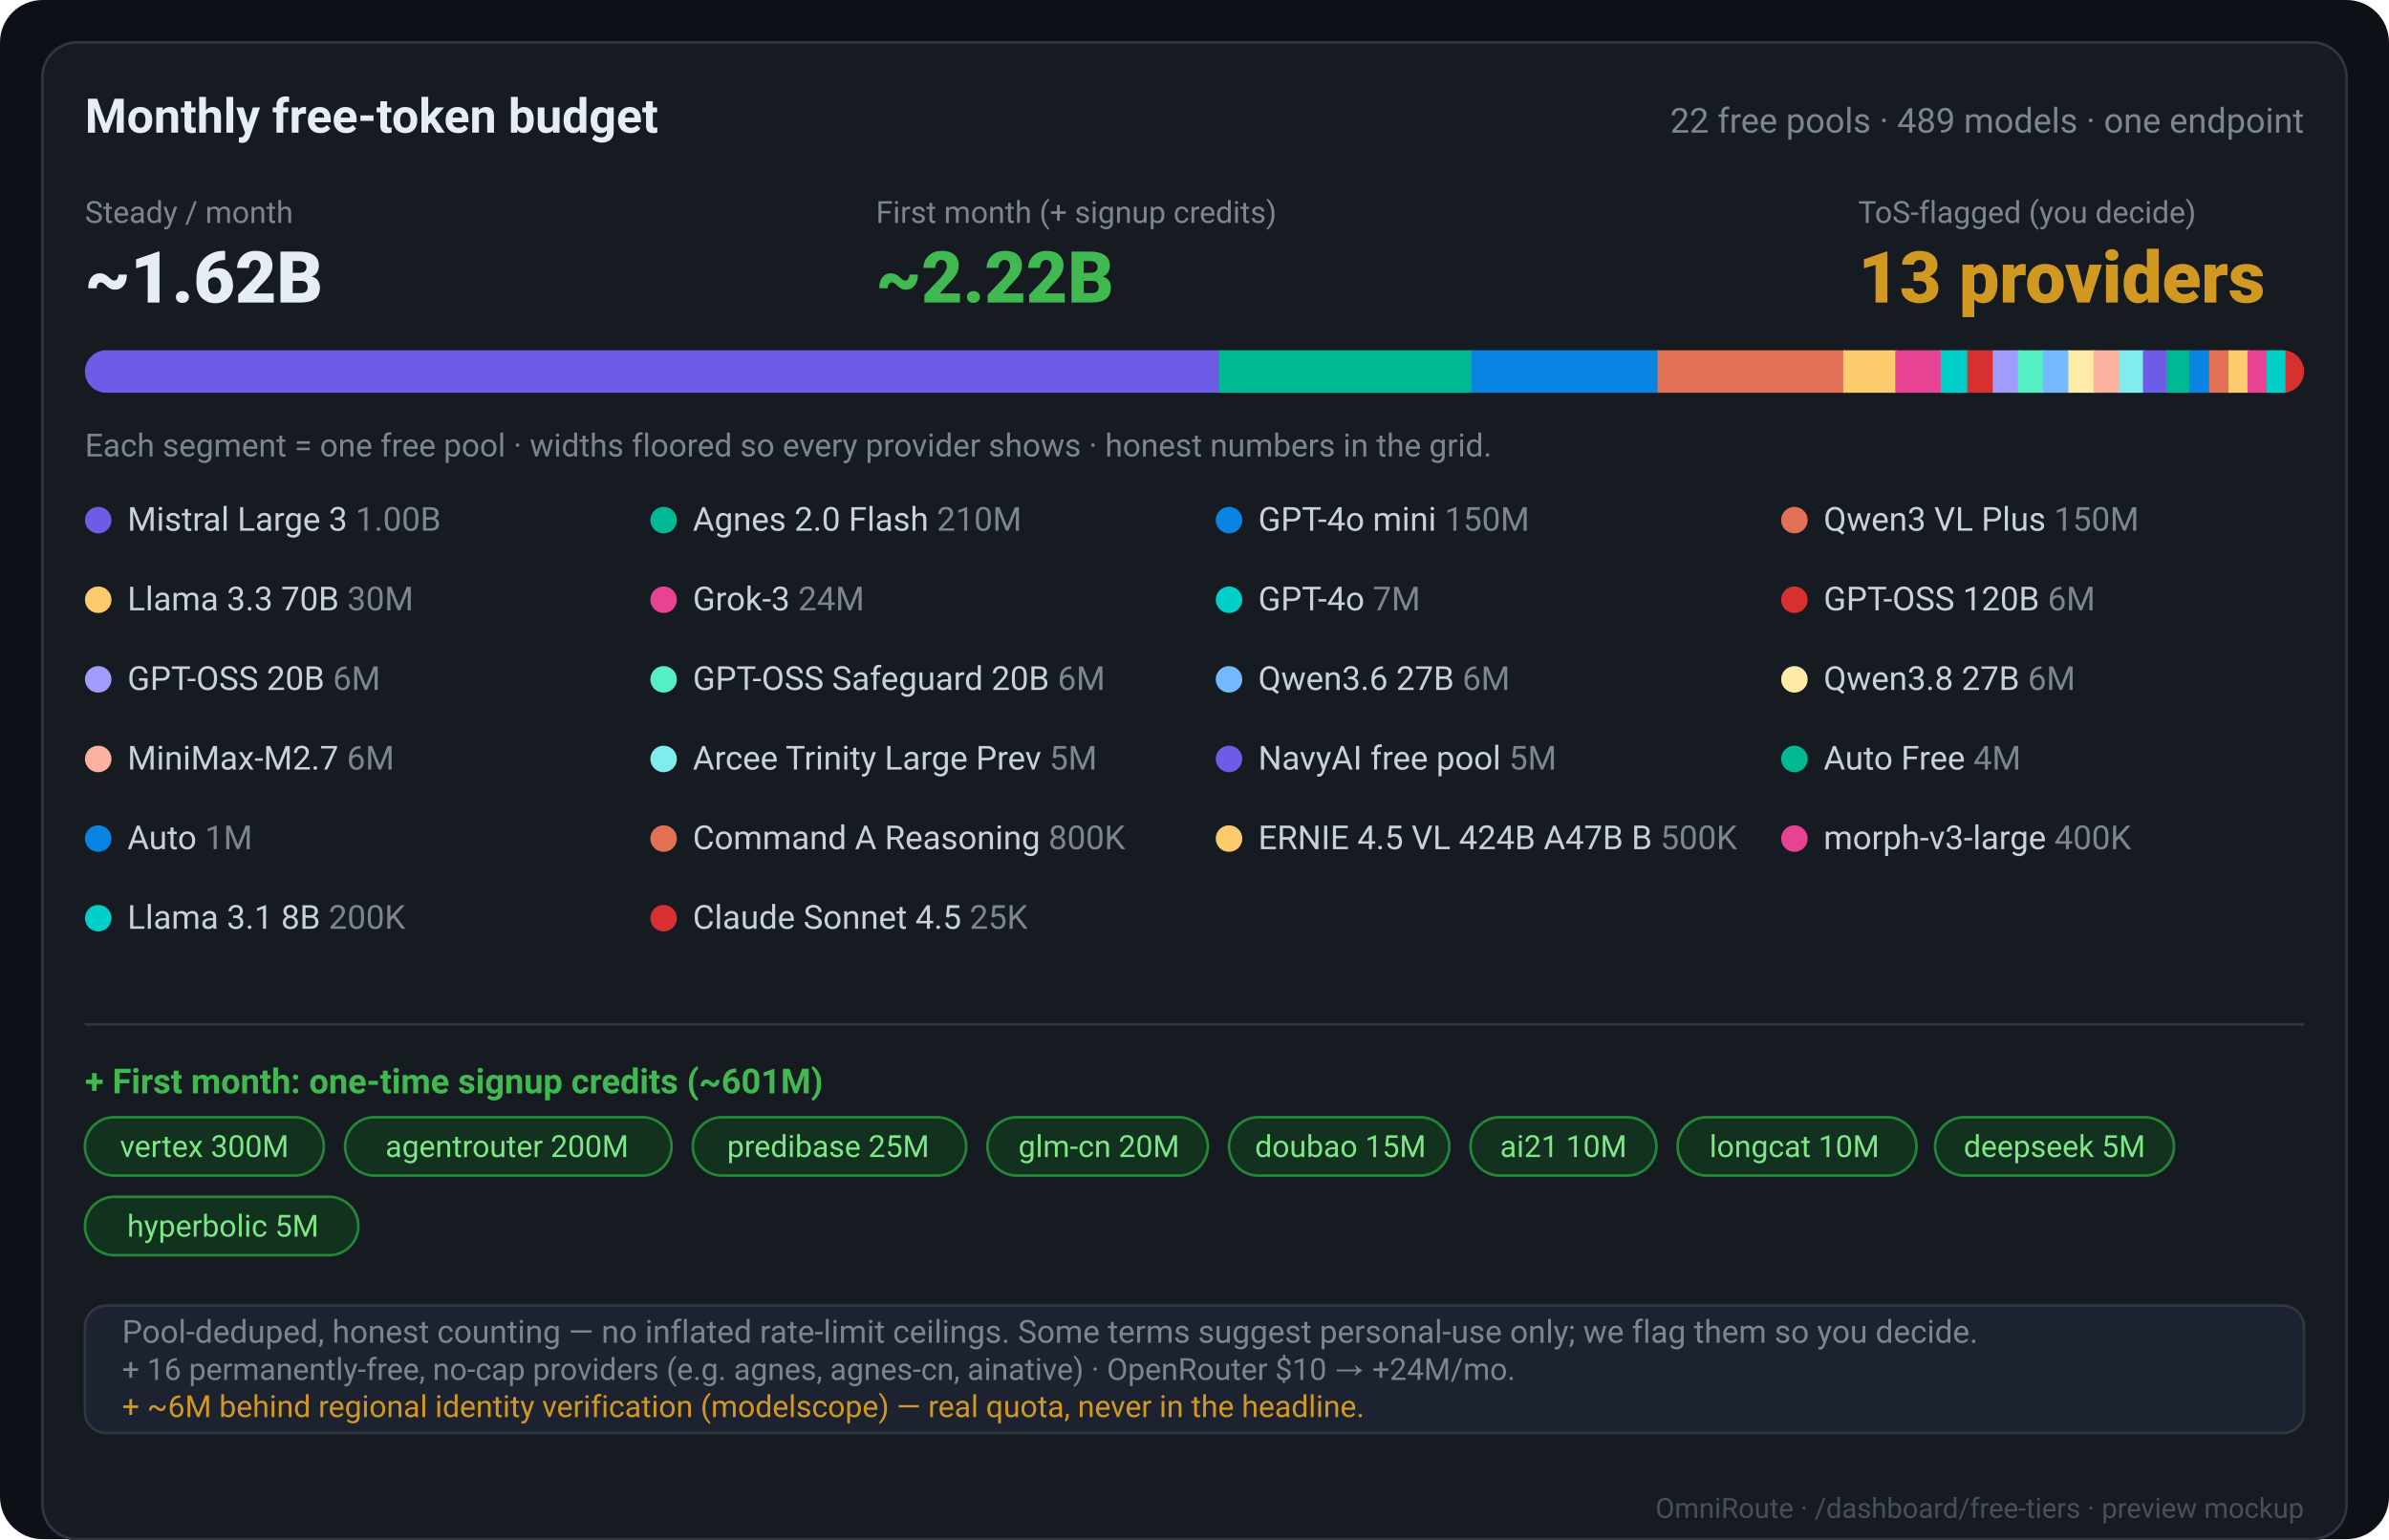
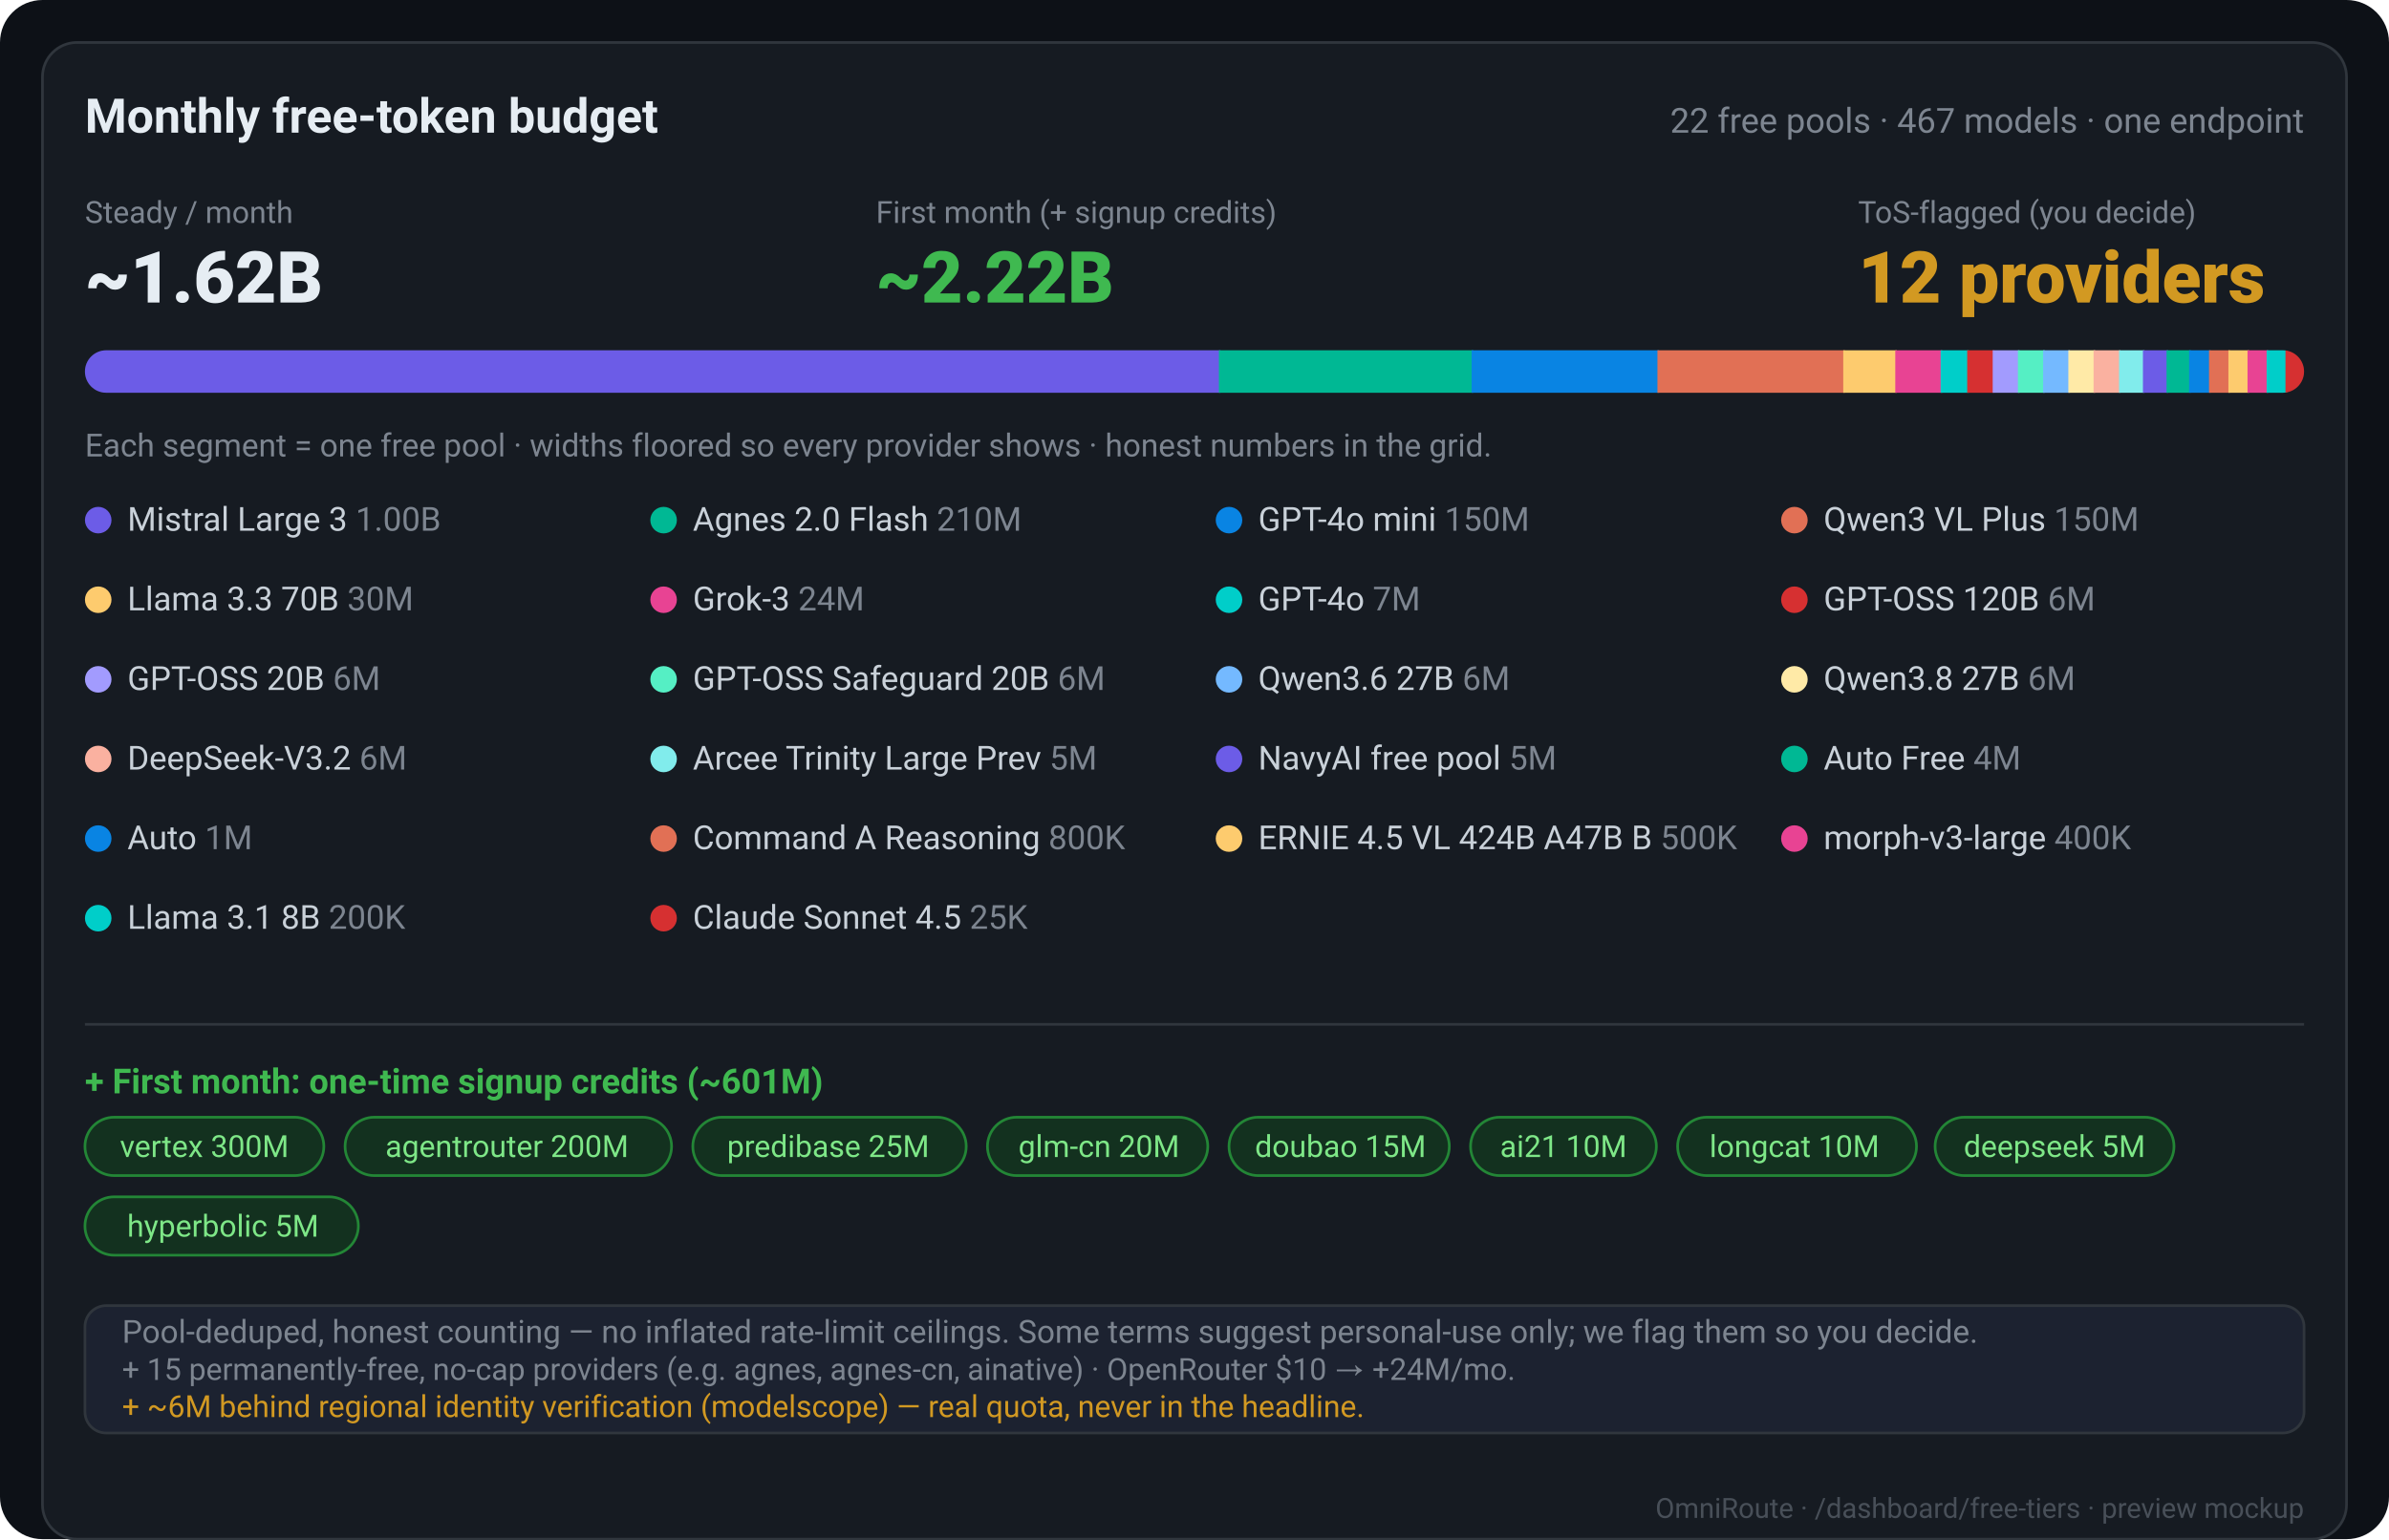
<svg xmlns="http://www.w3.org/2000/svg" width="900" height="580" viewBox="0 0 900 580" font-family="-apple-system,Segoe UI,Roboto,Helvetica,Arial,sans-serif">
  <rect width="900" height="580" rx="16" fill="#0d1117" />
  <rect x="16" y="16" width="868" height="564" rx="13" fill="#161b22" stroke="#30363d" />
  <text x="868" y="572" fill="#484f58" font-size="10.5" text-anchor="end">OmniRoute · /dashboard/free-tiers · preview mockup</text>
  <text x="32" y="50" fill="#e6edf3" font-size="18" font-weight="700">Monthly free-token budget</text>
-   <text x="868" y="50" fill="#7d8590" font-size="13" text-anchor="end">22 free pools · 489 models · one endpoint</text>
+   <text x="868" y="50" fill="#7d8590" font-size="13" text-anchor="end">22 free pools · 467 models · one endpoint</text>
  <text x="32" y="84" fill="#7d8590" font-size="11.5">Steady / month</text>
  <text x="32" y="114" fill="#e6edf3" font-size="27" font-weight="800">~1.62B</text>
  <text x="330" y="84" fill="#7d8590" font-size="11.5">First month (+ signup credits)</text>
  <text x="330" y="114" fill="#3fb950" font-size="27" font-weight="800">~2.22B</text>
  <text x="700" y="84" fill="#7d8590" font-size="11.5">ToS-flagged (you decide)</text>
-   <text x="700" y="114" fill="#d29922" font-size="27" font-weight="800">13 providers</text>
+   <text x="700" y="114" fill="#d29922" font-size="27" font-weight="800">12 providers</text>
  <clipPath id="bar">
    <rect x="32" y="132" width="836" height="16" rx="8" />
  </clipPath>
  <g clip-path="url(#bar)">
    <rect x="32" y="132" width="836" height="16" fill="#21262d" />
    <rect x="32.0" y="132" width="427.8" height="16" fill="#6c5ce7" />
    <rect x="459.2" y="132" width="95.8" height="16" fill="#00b894" />
    <rect x="554.4" y="132" width="70.6" height="16" fill="#0984e3" />
    <rect x="624.4" y="132" width="70.6" height="16" fill="#e17055" />
    <rect x="694.4" y="132" width="20.2" height="16" fill="#fdcb6e" />
    <rect x="714.0" y="132" width="17.7" height="16" fill="#e84393" />
    <rect x="731.1" y="132" width="10.6" height="16" fill="#00cec9" />
    <rect x="741.1" y="132" width="10.1" height="16" fill="#d63031" />
    <rect x="750.7" y="132" width="10.1" height="16" fill="#a29bfe" />
    <rect x="760.2" y="132" width="10.1" height="16" fill="#55efc4" />
    <rect x="769.7" y="132" width="10.1" height="16" fill="#74b9ff" />
    <rect x="779.2" y="132" width="10.1" height="16" fill="#ffeaa7" />
    <rect x="788.7" y="132" width="10.1" height="16" fill="#fab1a0" />
    <rect x="798.3" y="132" width="9.6" height="16" fill="#81ecec" />
    <rect x="807.3" y="132" width="9.5" height="16" fill="#6c5ce7" />
    <rect x="816.2" y="132" width="9.1" height="16" fill="#00b894" />
    <rect x="824.7" y="132" width="8.1" height="16" fill="#0984e3" />
    <rect x="832.2" y="132" width="7.9" height="16" fill="#e17055" />
    <rect x="839.5" y="132" width="7.8" height="16" fill="#fdcb6e" />
    <rect x="846.7" y="132" width="7.8" height="16" fill="#e84393" />
    <rect x="853.9" y="132" width="7.7" height="16" fill="#00cec9" />
    <rect x="861.0" y="132" width="7.6" height="16" fill="#d63031" />
  </g>
  <text x="32" y="172" fill="#7d8590" font-size="12">Each segment = one free pool · widths floored so every provider shows · honest numbers in the grid.</text>
  <circle cx="37" cy="196" r="5" fill="#6c5ce7" />
  <text x="48" y="200" fill="#c9d1d9" font-size="12.5">Mistral Large 3 <tspan fill="#7d8590">1.00B</tspan>
  </text>
  <circle cx="250" cy="196" r="5" fill="#00b894" />
  <text x="261" y="200" fill="#c9d1d9" font-size="12.5">Agnes 2.0 Flash <tspan fill="#7d8590">210M</tspan>
  </text>
  <circle cx="463" cy="196" r="5" fill="#0984e3" />
  <text x="474" y="200" fill="#c9d1d9" font-size="12.5">GPT-4o mini <tspan fill="#7d8590">150M</tspan>
  </text>
  <circle cx="676" cy="196" r="5" fill="#e17055" />
  <text x="687" y="200" fill="#c9d1d9" font-size="12.5">Qwen3 VL Plus <tspan fill="#7d8590">150M</tspan>
  </text>
  <circle cx="37" cy="226" r="5" fill="#fdcb6e" />
  <text x="48" y="230" fill="#c9d1d9" font-size="12.5">Llama 3.3 70B <tspan fill="#7d8590">30M</tspan>
  </text>
  <circle cx="250" cy="226" r="5" fill="#e84393" />
  <text x="261" y="230" fill="#c9d1d9" font-size="12.5">Grok-3 <tspan fill="#7d8590">24M</tspan>
  </text>
  <circle cx="463" cy="226" r="5" fill="#00cec9" />
  <text x="474" y="230" fill="#c9d1d9" font-size="12.5">GPT-4o <tspan fill="#7d8590">7M</tspan>
  </text>
  <circle cx="676" cy="226" r="5" fill="#d63031" />
  <text x="687" y="230" fill="#c9d1d9" font-size="12.5">GPT-OSS 120B <tspan fill="#7d8590">6M</tspan>
  </text>
  <circle cx="37" cy="256" r="5" fill="#a29bfe" />
  <text x="48" y="260" fill="#c9d1d9" font-size="12.5">GPT-OSS 20B <tspan fill="#7d8590">6M</tspan>
  </text>
  <circle cx="250" cy="256" r="5" fill="#55efc4" />
  <text x="261" y="260" fill="#c9d1d9" font-size="12.5">GPT-OSS Safeguard 20B <tspan fill="#7d8590">6M</tspan>
  </text>
  <circle cx="463" cy="256" r="5" fill="#74b9ff" />
  <text x="474" y="260" fill="#c9d1d9" font-size="12.5">Qwen3.6 27B <tspan fill="#7d8590">6M</tspan>
  </text>
  <circle cx="676" cy="256" r="5" fill="#ffeaa7" />
  <text x="687" y="260" fill="#c9d1d9" font-size="12.5">Qwen3.8 27B <tspan fill="#7d8590">6M</tspan>
  </text>
  <circle cx="37" cy="286" r="5" fill="#fab1a0" />
-   <text x="48" y="290" fill="#c9d1d9" font-size="12.5">MiniMax-M2.7 <tspan fill="#7d8590">6M</tspan>
+   <text x="48" y="290" fill="#c9d1d9" font-size="12.5">DeepSeek-V3.2 <tspan fill="#7d8590">6M</tspan>
  </text>
  <circle cx="250" cy="286" r="5" fill="#81ecec" />
  <text x="261" y="290" fill="#c9d1d9" font-size="12.5">Arcee Trinity Large Prev <tspan fill="#7d8590">5M</tspan>
  </text>
  <circle cx="463" cy="286" r="5" fill="#6c5ce7" />
  <text x="474" y="290" fill="#c9d1d9" font-size="12.5">NavyAI free pool <tspan fill="#7d8590">5M</tspan>
  </text>
  <circle cx="676" cy="286" r="5" fill="#00b894" />
  <text x="687" y="290" fill="#c9d1d9" font-size="12.5">Auto Free <tspan fill="#7d8590">4M</tspan>
  </text>
  <circle cx="37" cy="316" r="5" fill="#0984e3" />
  <text x="48" y="320" fill="#c9d1d9" font-size="12.5">Auto <tspan fill="#7d8590">1M</tspan>
  </text>
  <circle cx="250" cy="316" r="5" fill="#e17055" />
  <text x="261" y="320" fill="#c9d1d9" font-size="12.5">Command A Reasoning <tspan fill="#7d8590">800K</tspan>
  </text>
  <circle cx="463" cy="316" r="5" fill="#fdcb6e" />
  <text x="474" y="320" fill="#c9d1d9" font-size="12.5">ERNIE 4.5 VL 424B A47B B <tspan fill="#7d8590">500K</tspan>
  </text>
  <circle cx="676" cy="316" r="5" fill="#e84393" />
  <text x="687" y="320" fill="#c9d1d9" font-size="12.5">morph-v3-large <tspan fill="#7d8590">400K</tspan>
  </text>
  <circle cx="37" cy="346" r="5" fill="#00cec9" />
  <text x="48" y="350" fill="#c9d1d9" font-size="12.5">Llama 3.1 8B <tspan fill="#7d8590">200K</tspan>
  </text>
  <circle cx="250" cy="346" r="5" fill="#d63031" />
  <text x="261" y="350" fill="#c9d1d9" font-size="12.5">Claude Sonnet 4.5 <tspan fill="#7d8590">25K</tspan>
  </text>
  <line x1="32" y1="386" x2="868" y2="386" stroke="#30363d" />
  <text x="32" y="412" fill="#3fb950" font-size="13" font-weight="700">+ First month: one-time signup credits (~601M)</text>
  <rect x="32" y="421" width="90" height="22" rx="11" fill="#13311f" stroke="#238636" />
  <text x="77" y="436" fill="#7ee787" font-size="11.5" text-anchor="middle">vertex 300M</text>
  <rect x="130" y="421" width="123" height="22" rx="11" fill="#13311f" stroke="#238636" />
  <text x="191" y="436" fill="#7ee787" font-size="11.5" text-anchor="middle">agentrouter 200M</text>
  <rect x="261" y="421" width="103" height="22" rx="11" fill="#13311f" stroke="#238636" />
  <text x="312" y="436" fill="#7ee787" font-size="11.5" text-anchor="middle">predibase 25M</text>
  <rect x="372" y="421" width="83" height="22" rx="11" fill="#13311f" stroke="#238636" />
  <text x="414" y="436" fill="#7ee787" font-size="11.5" text-anchor="middle">glm-cn 20M</text>
  <rect x="463" y="421" width="83" height="22" rx="11" fill="#13311f" stroke="#238636" />
  <text x="505" y="436" fill="#7ee787" font-size="11.5" text-anchor="middle">doubao 15M</text>
  <rect x="554" y="421" width="70" height="22" rx="11" fill="#13311f" stroke="#238636" />
  <text x="589" y="436" fill="#7ee787" font-size="11.5" text-anchor="middle">ai21 10M</text>
  <rect x="632" y="421" width="90" height="22" rx="11" fill="#13311f" stroke="#238636" />
  <text x="676" y="436" fill="#7ee787" font-size="11.5" text-anchor="middle">longcat 10M</text>
  <rect x="729" y="421" width="90" height="22" rx="11" fill="#13311f" stroke="#238636" />
  <text x="774" y="436" fill="#7ee787" font-size="11.5" text-anchor="middle">deepseek 5M</text>
  <rect x="32" y="451" width="103" height="22" rx="11" fill="#13311f" stroke="#238636" />
  <text x="84" y="466" fill="#7ee787" font-size="11.5" text-anchor="middle">hyperbolic 5M</text>
  <rect x="32" y="492" width="836" height="48" rx="8" fill="#1c2230" stroke="#30363d" />
  <text x="46" y="506" fill="#7d8590" font-size="12">Pool-deduped, honest counting — no inflated rate-limit ceilings. Some terms suggest personal-use only; we flag them so you decide.</text>
-   <text x="46" y="520" fill="#7d8590" font-size="11.5">+ 16 permanently-free, no-cap providers (e.g. agnes, agnes-cn, ainative) · OpenRouter $10 → +24M/mo.</text>
+   <text x="46" y="520" fill="#7d8590" font-size="11.5">+ 15 permanently-free, no-cap providers (e.g. agnes, agnes-cn, ainative) · OpenRouter $10 → +24M/mo.</text>
  <text x="46" y="534" fill="#d29922" font-size="11.5">+ ~6M behind regional identity verification (modelscope) — real quota, never in the headline.</text>
</svg>
